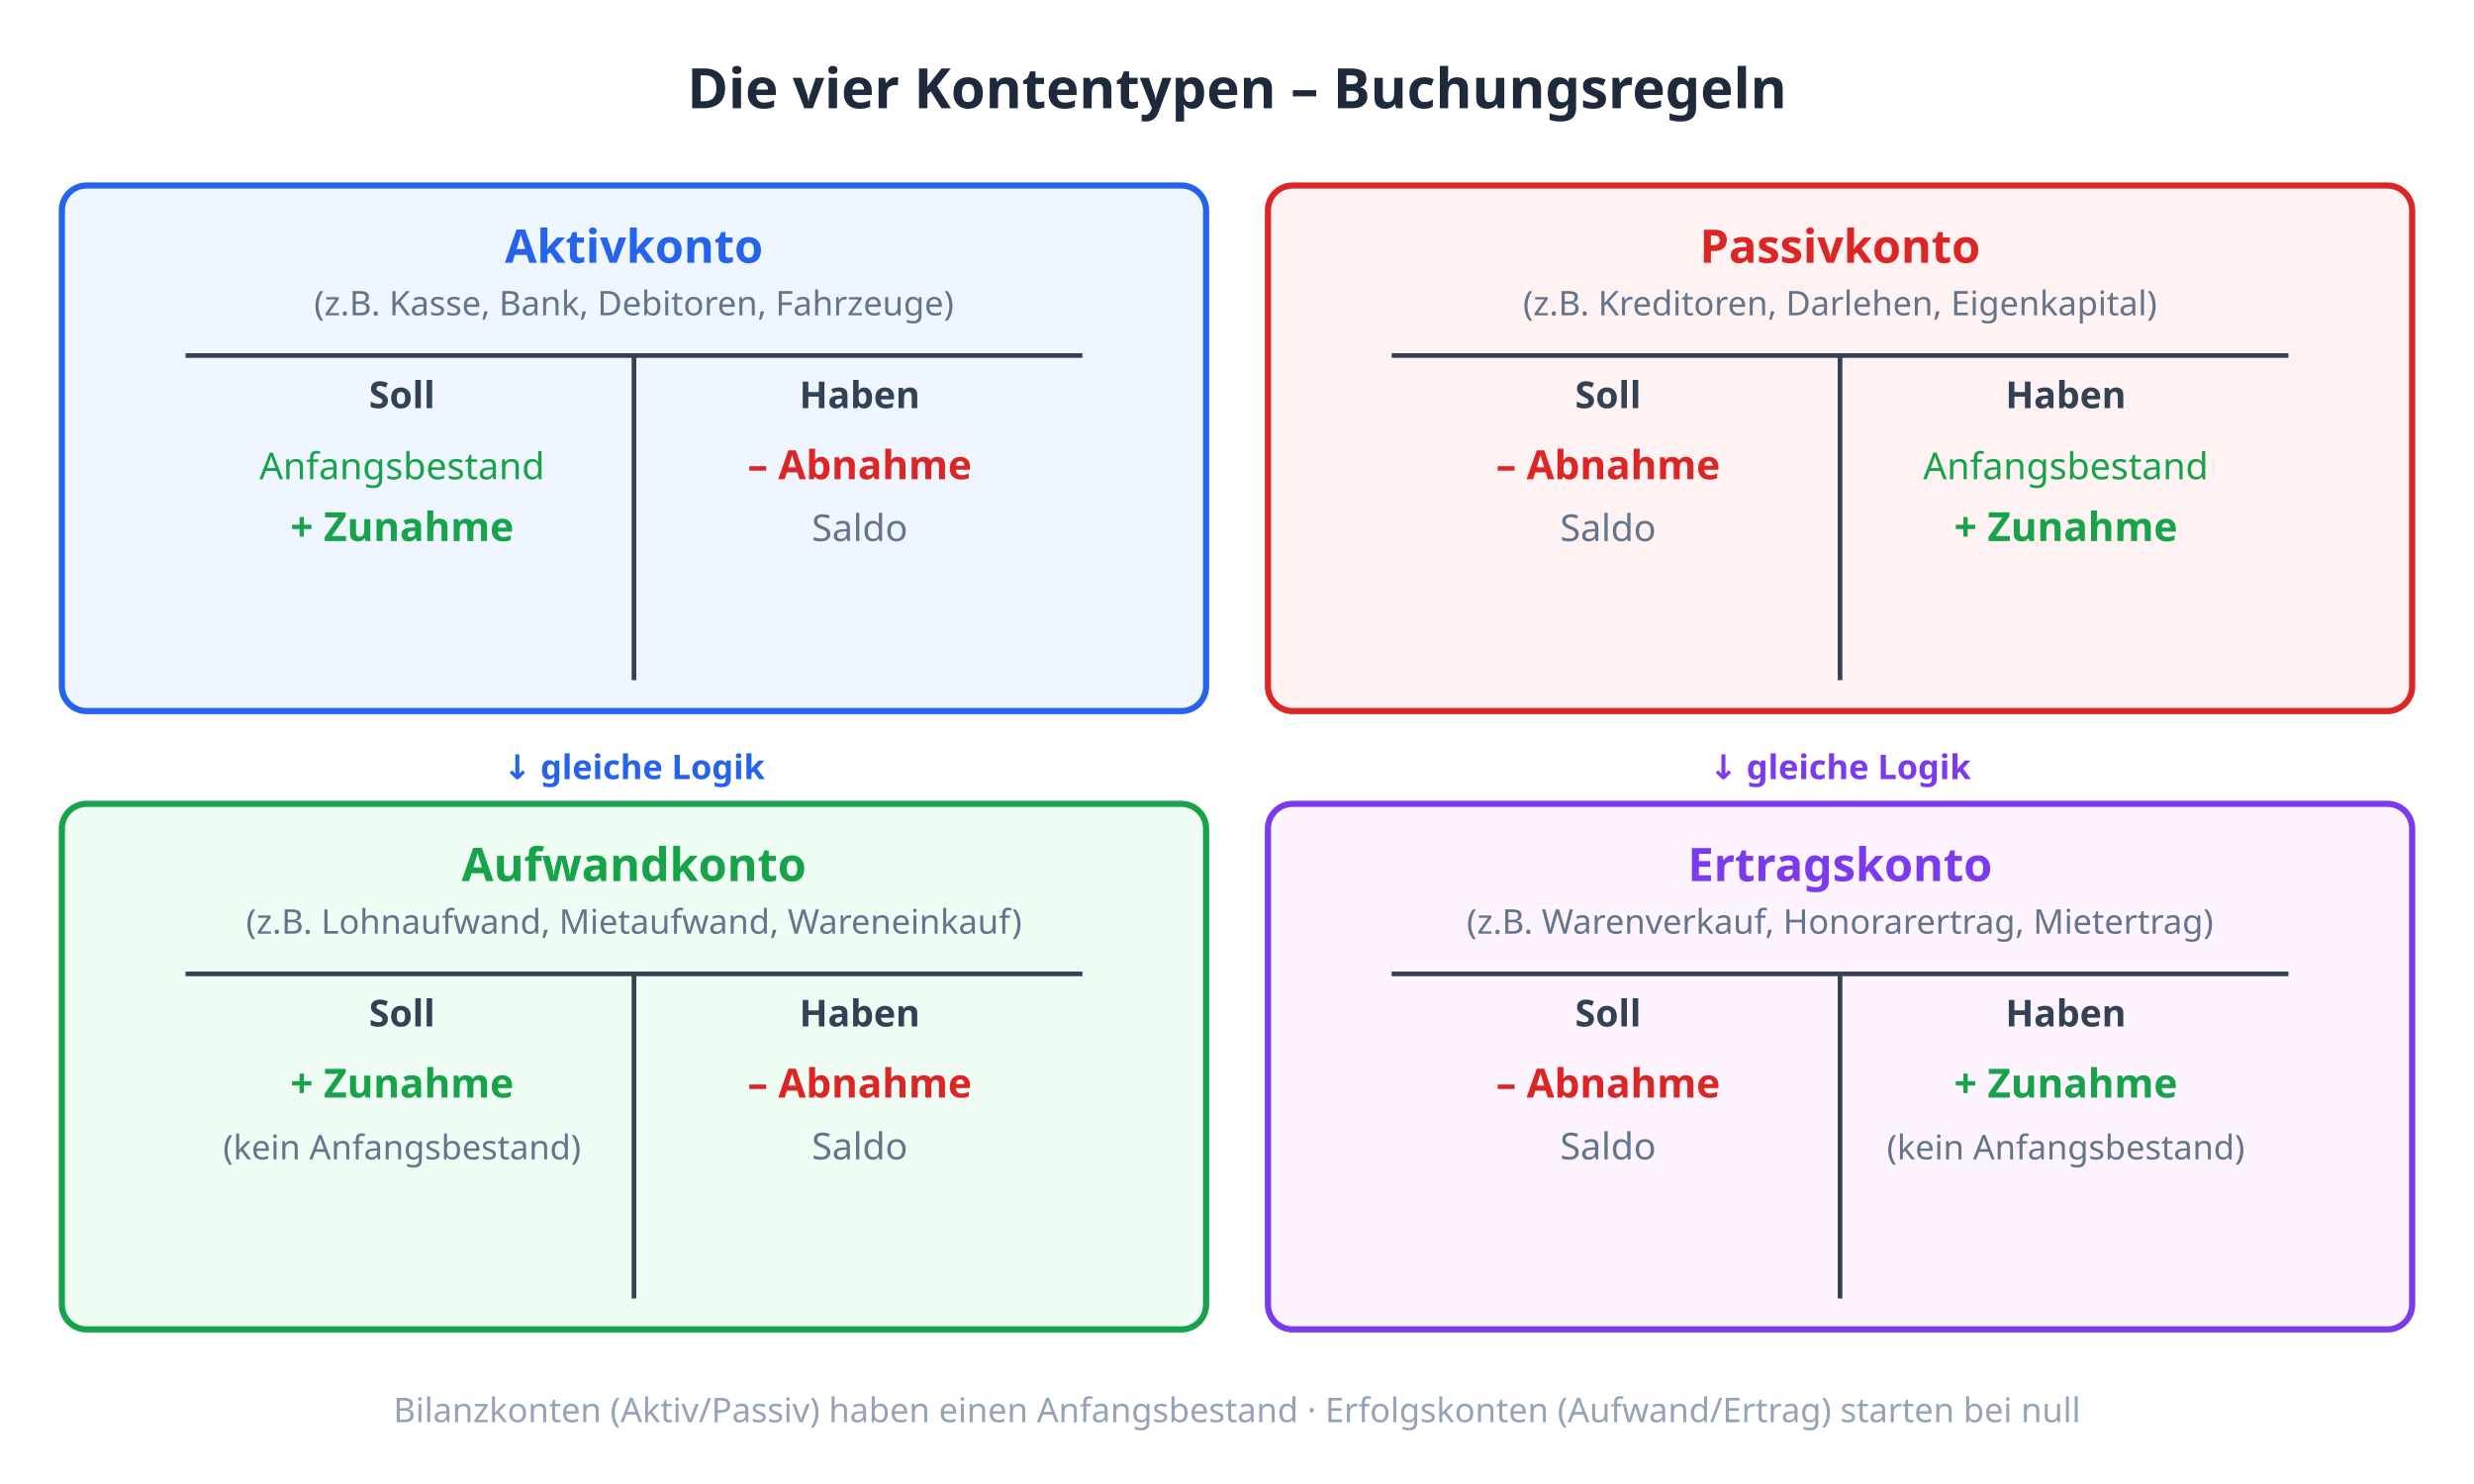
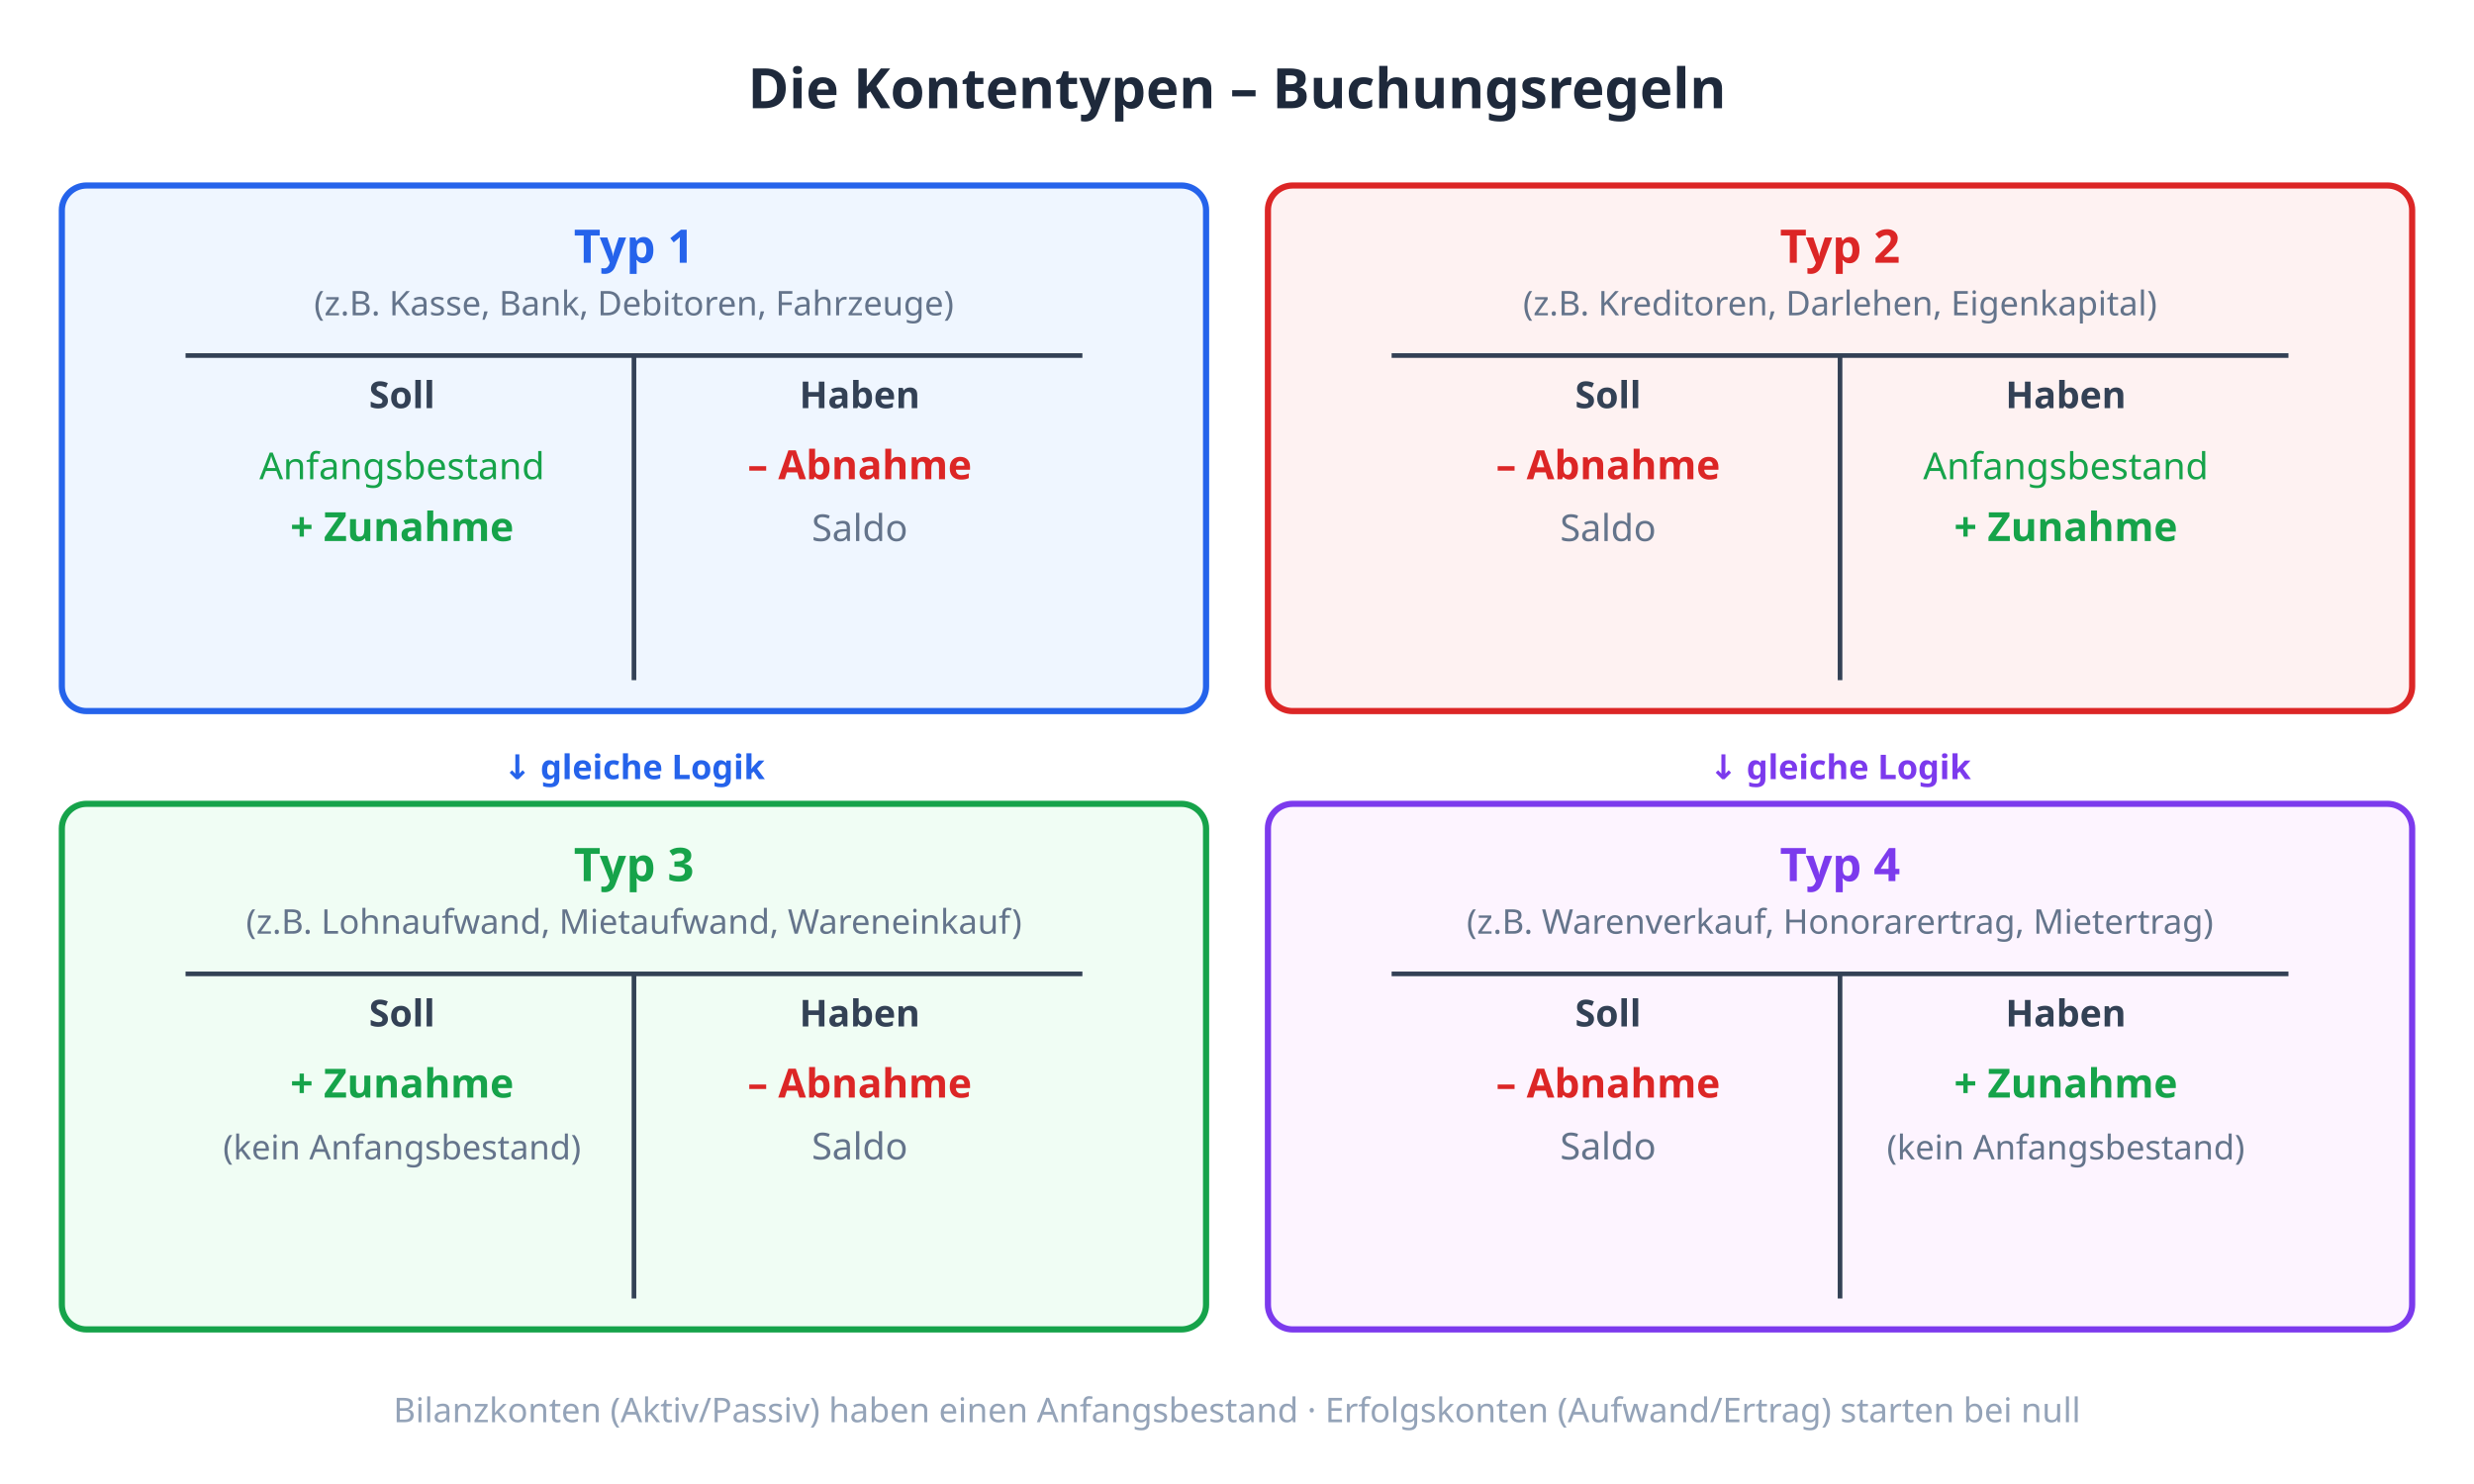
<svg xmlns="http://www.w3.org/2000/svg" viewBox="0 0 800 480" font-family="'DM Sans', system-ui, sans-serif">
  <rect width="800" height="480" fill="#ffffff" />
-   <text x="400" y="35" text-anchor="middle" font-size="18" font-weight="700" fill="#1e293b">Die vier Kontentypen – Buchungsregeln</text>
+   <text x="400" y="35" text-anchor="middle" font-size="18" font-weight="700" fill="#1e293b">Die Kontentypen – Buchungsregeln</text>
  <rect x="20" y="60" width="370" height="170" rx="8" fill="#eff6ff" stroke="#2563eb" stroke-width="2" />
-   <text x="205" y="85" text-anchor="middle" font-size="15" font-weight="700" fill="#2563eb">Aktivkonto</text>
+   <text x="205" y="85" text-anchor="middle" font-size="15" font-weight="700" fill="#2563eb">Typ 1</text>
  <text x="205" y="102" text-anchor="middle" font-size="11" fill="#64748b">(z.B. Kasse, Bank, Debitoren, Fahrzeuge)</text>
  <line x1="60" y1="115" x2="350" y2="115" stroke="#334155" stroke-width="1.5" />
  <line x1="205" y1="115" x2="205" y2="220" stroke="#334155" stroke-width="1.5" />
  <text x="130" y="132" text-anchor="middle" font-size="12" font-weight="600" fill="#334155">Soll</text>
  <text x="278" y="132" text-anchor="middle" font-size="12" font-weight="600" fill="#334155">Haben</text>
  <text x="130" y="155" text-anchor="middle" font-size="12" fill="#16a34a">Anfangsbestand</text>
  <text x="130" y="175" text-anchor="middle" font-size="13" font-weight="600" fill="#16a34a">+ Zunahme</text>
  <text x="278" y="155" text-anchor="middle" font-size="13" font-weight="600" fill="#dc2626">– Abnahme</text>
  <text x="278" y="175" text-anchor="middle" font-size="12" fill="#64748b">Saldo</text>
  <rect x="410" y="60" width="370" height="170" rx="8" fill="#fef2f2" stroke="#dc2626" stroke-width="2" />
-   <text x="595" y="85" text-anchor="middle" font-size="15" font-weight="700" fill="#dc2626">Passivkonto</text>
+   <text x="595" y="85" text-anchor="middle" font-size="15" font-weight="700" fill="#dc2626">Typ 2</text>
  <text x="595" y="102" text-anchor="middle" font-size="11" fill="#64748b">(z.B. Kreditoren, Darlehen, Eigenkapital)</text>
  <line x1="450" y1="115" x2="740" y2="115" stroke="#334155" stroke-width="1.5" />
  <line x1="595" y1="115" x2="595" y2="220" stroke="#334155" stroke-width="1.5" />
  <text x="520" y="132" text-anchor="middle" font-size="12" font-weight="600" fill="#334155">Soll</text>
  <text x="668" y="132" text-anchor="middle" font-size="12" font-weight="600" fill="#334155">Haben</text>
  <text x="520" y="155" text-anchor="middle" font-size="13" font-weight="600" fill="#dc2626">– Abnahme</text>
  <text x="520" y="175" text-anchor="middle" font-size="12" fill="#64748b">Saldo</text>
  <text x="668" y="155" text-anchor="middle" font-size="12" fill="#16a34a">Anfangsbestand</text>
  <text x="668" y="175" text-anchor="middle" font-size="13" font-weight="600" fill="#16a34a">+ Zunahme</text>
  <rect x="20" y="260" width="370" height="170" rx="8" fill="#f0fdf4" stroke="#16a34a" stroke-width="2" />
-   <text x="205" y="285" text-anchor="middle" font-size="15" font-weight="700" fill="#16a34a">Aufwandkonto</text>
+   <text x="205" y="285" text-anchor="middle" font-size="15" font-weight="700" fill="#16a34a">Typ 3</text>
  <text x="205" y="302" text-anchor="middle" font-size="11" fill="#64748b">(z.B. Lohnaufwand, Mietaufwand, Wareneinkauf)</text>
  <line x1="60" y1="315" x2="350" y2="315" stroke="#334155" stroke-width="1.5" />
  <line x1="205" y1="315" x2="205" y2="420" stroke="#334155" stroke-width="1.5" />
  <text x="130" y="332" text-anchor="middle" font-size="12" font-weight="600" fill="#334155">Soll</text>
  <text x="278" y="332" text-anchor="middle" font-size="12" font-weight="600" fill="#334155">Haben</text>
  <text x="130" y="355" text-anchor="middle" font-size="13" font-weight="600" fill="#16a34a">+ Zunahme</text>
  <text x="130" y="375" text-anchor="middle" font-size="11" fill="#64748b">(kein Anfangsbestand)</text>
  <text x="278" y="355" text-anchor="middle" font-size="13" font-weight="600" fill="#dc2626">– Abnahme</text>
  <text x="278" y="375" text-anchor="middle" font-size="12" fill="#64748b">Saldo</text>
  <rect x="410" y="260" width="370" height="170" rx="8" fill="#fdf4ff" stroke="#7c3aed" stroke-width="2" />
-   <text x="595" y="285" text-anchor="middle" font-size="15" font-weight="700" fill="#7c3aed">Ertragskonto</text>
+   <text x="595" y="285" text-anchor="middle" font-size="15" font-weight="700" fill="#7c3aed">Typ 4</text>
  <text x="595" y="302" text-anchor="middle" font-size="11" fill="#64748b">(z.B. Warenverkauf, Honorarertrag, Mietertrag)</text>
  <line x1="450" y1="315" x2="740" y2="315" stroke="#334155" stroke-width="1.5" />
  <line x1="595" y1="315" x2="595" y2="420" stroke="#334155" stroke-width="1.5" />
  <text x="520" y="332" text-anchor="middle" font-size="12" font-weight="600" fill="#334155">Soll</text>
  <text x="668" y="332" text-anchor="middle" font-size="12" font-weight="600" fill="#334155">Haben</text>
  <text x="520" y="355" text-anchor="middle" font-size="13" font-weight="600" fill="#dc2626">– Abnahme</text>
  <text x="520" y="375" text-anchor="middle" font-size="12" fill="#64748b">Saldo</text>
  <text x="668" y="355" text-anchor="middle" font-size="13" font-weight="600" fill="#16a34a">+ Zunahme</text>
  <text x="668" y="375" text-anchor="middle" font-size="11" fill="#64748b">(kein Anfangsbestand)</text>
  <text x="205" y="252" text-anchor="middle" font-size="11" font-weight="600" fill="#2563eb">↓ gleiche Logik</text>
  <text x="595" y="252" text-anchor="middle" font-size="11" font-weight="600" fill="#7c3aed">↓ gleiche Logik</text>
  <text x="400" y="460" text-anchor="middle" font-size="11" fill="#94a3b8">Bilanzkonten (Aktiv/Passiv) haben einen Anfangsbestand · Erfolgskonten (Aufwand/Ertrag) starten bei null</text>
</svg>
